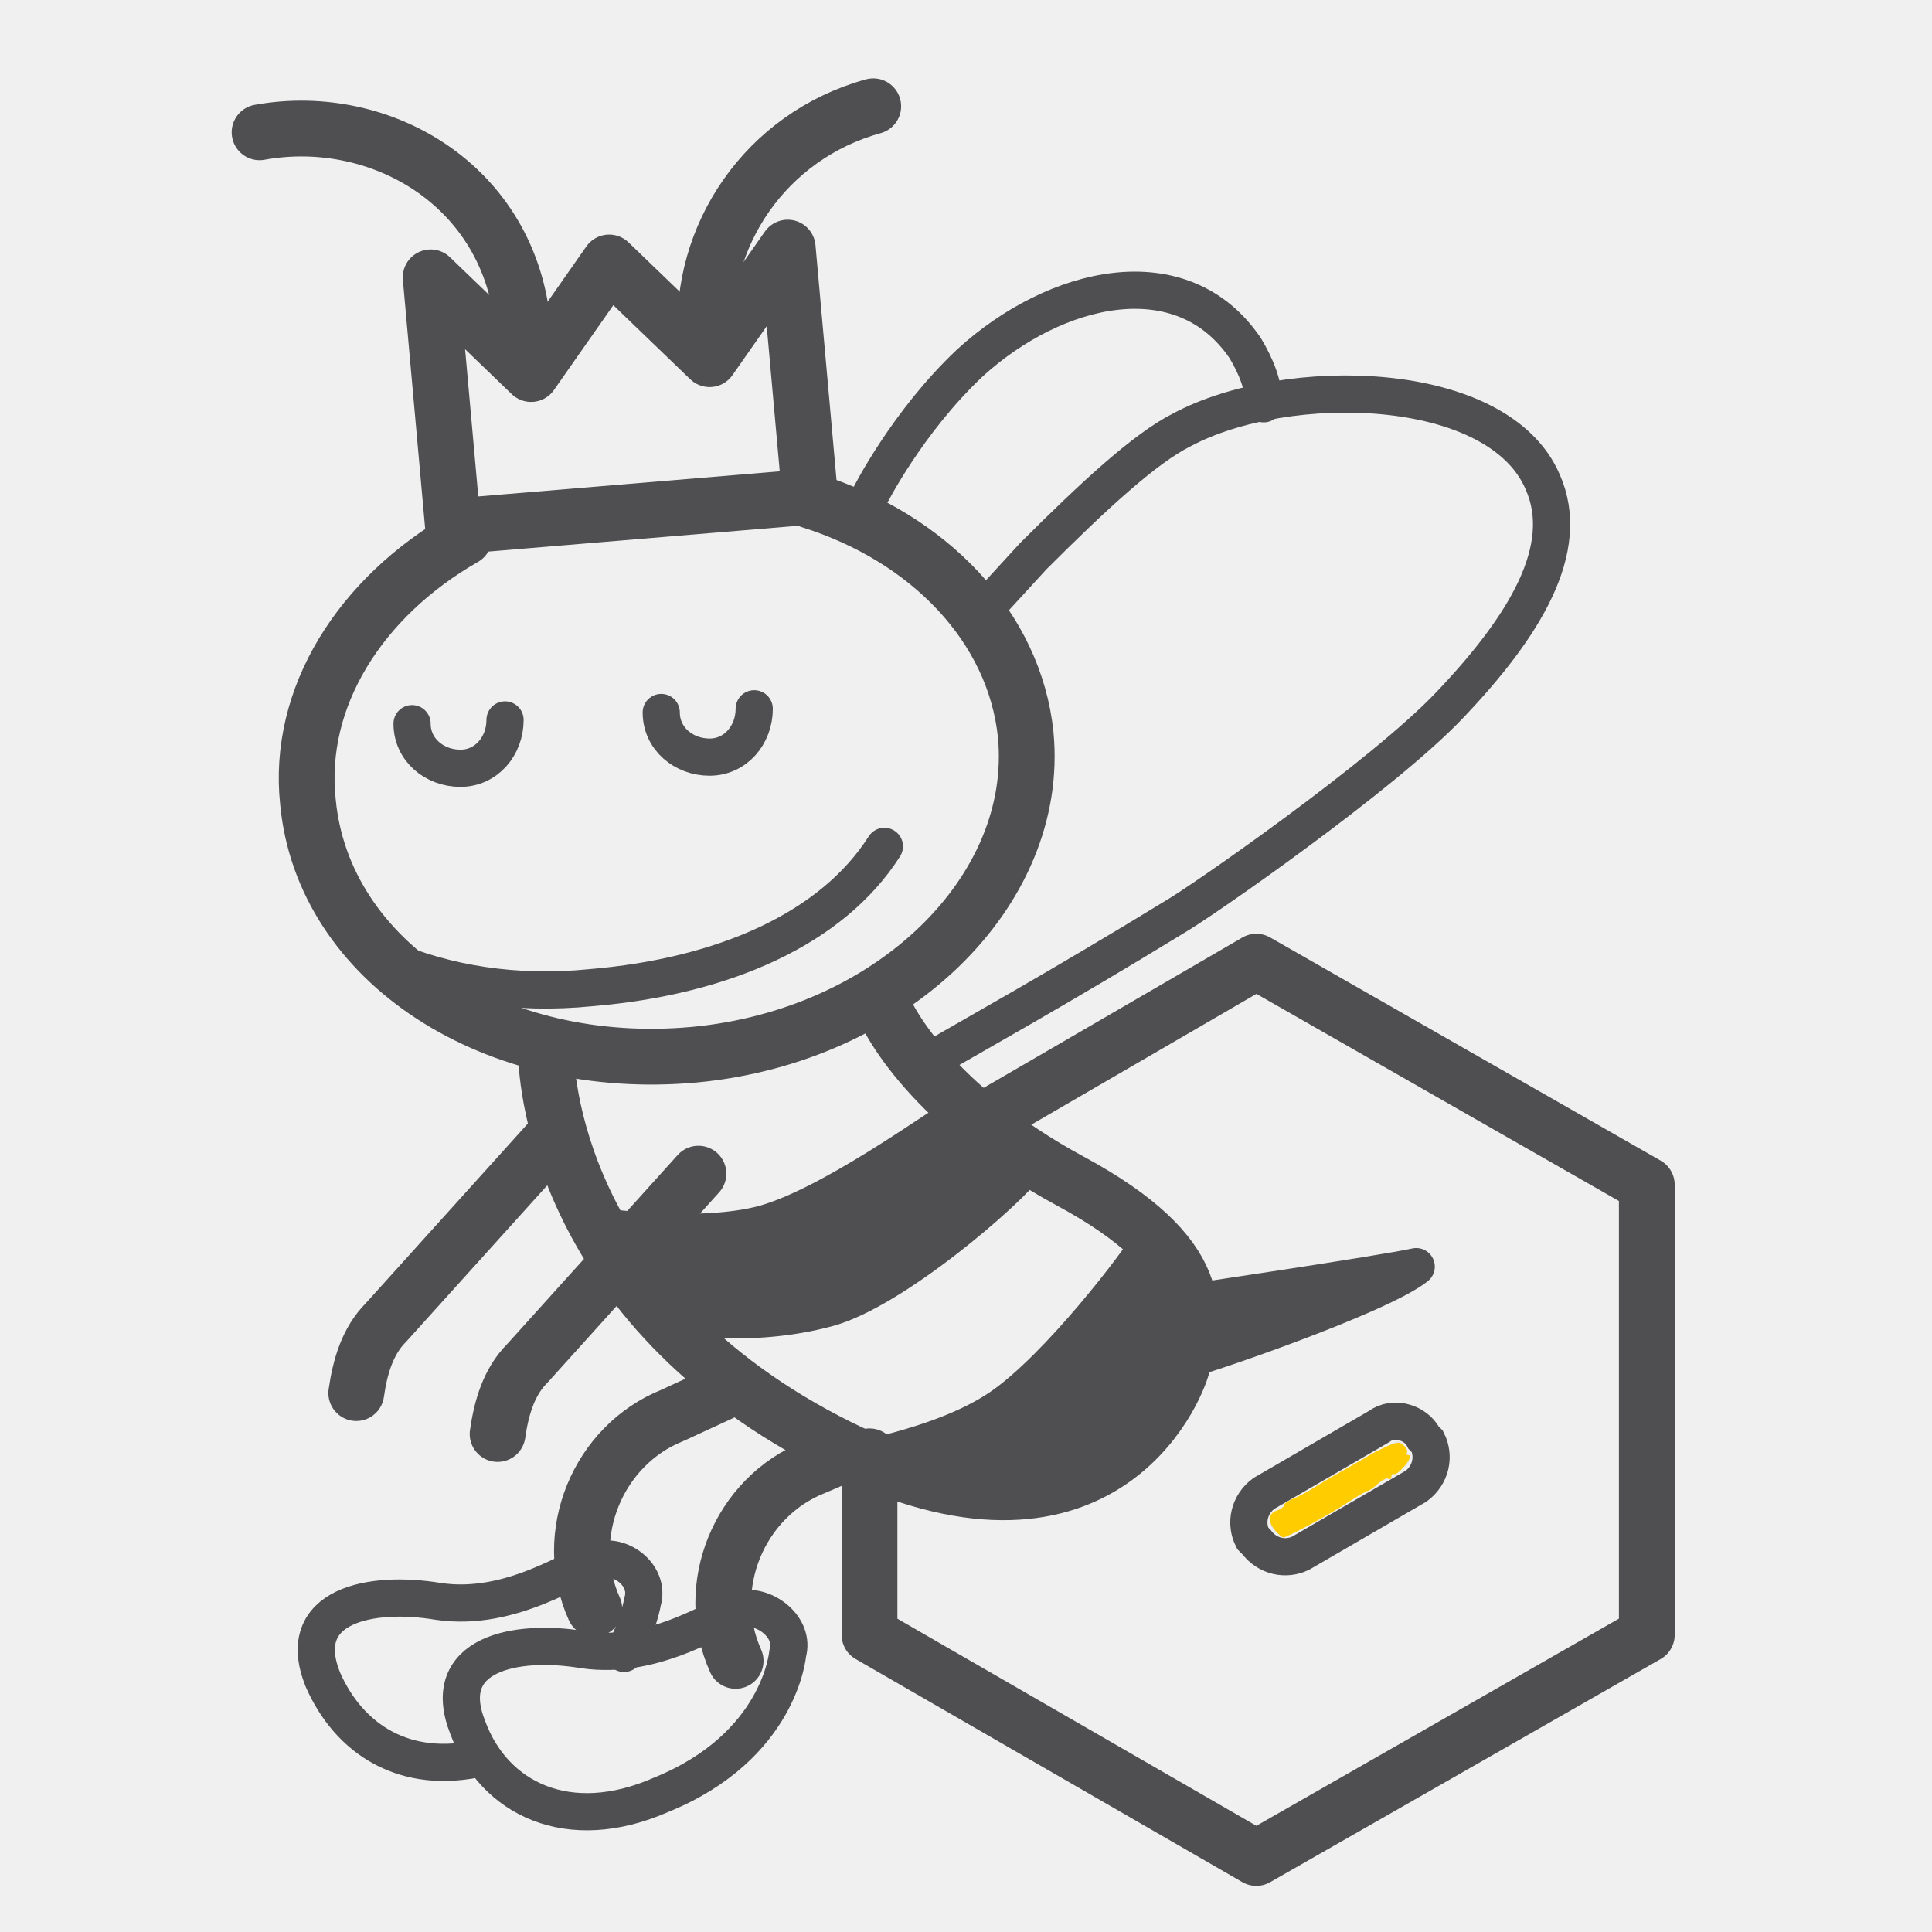
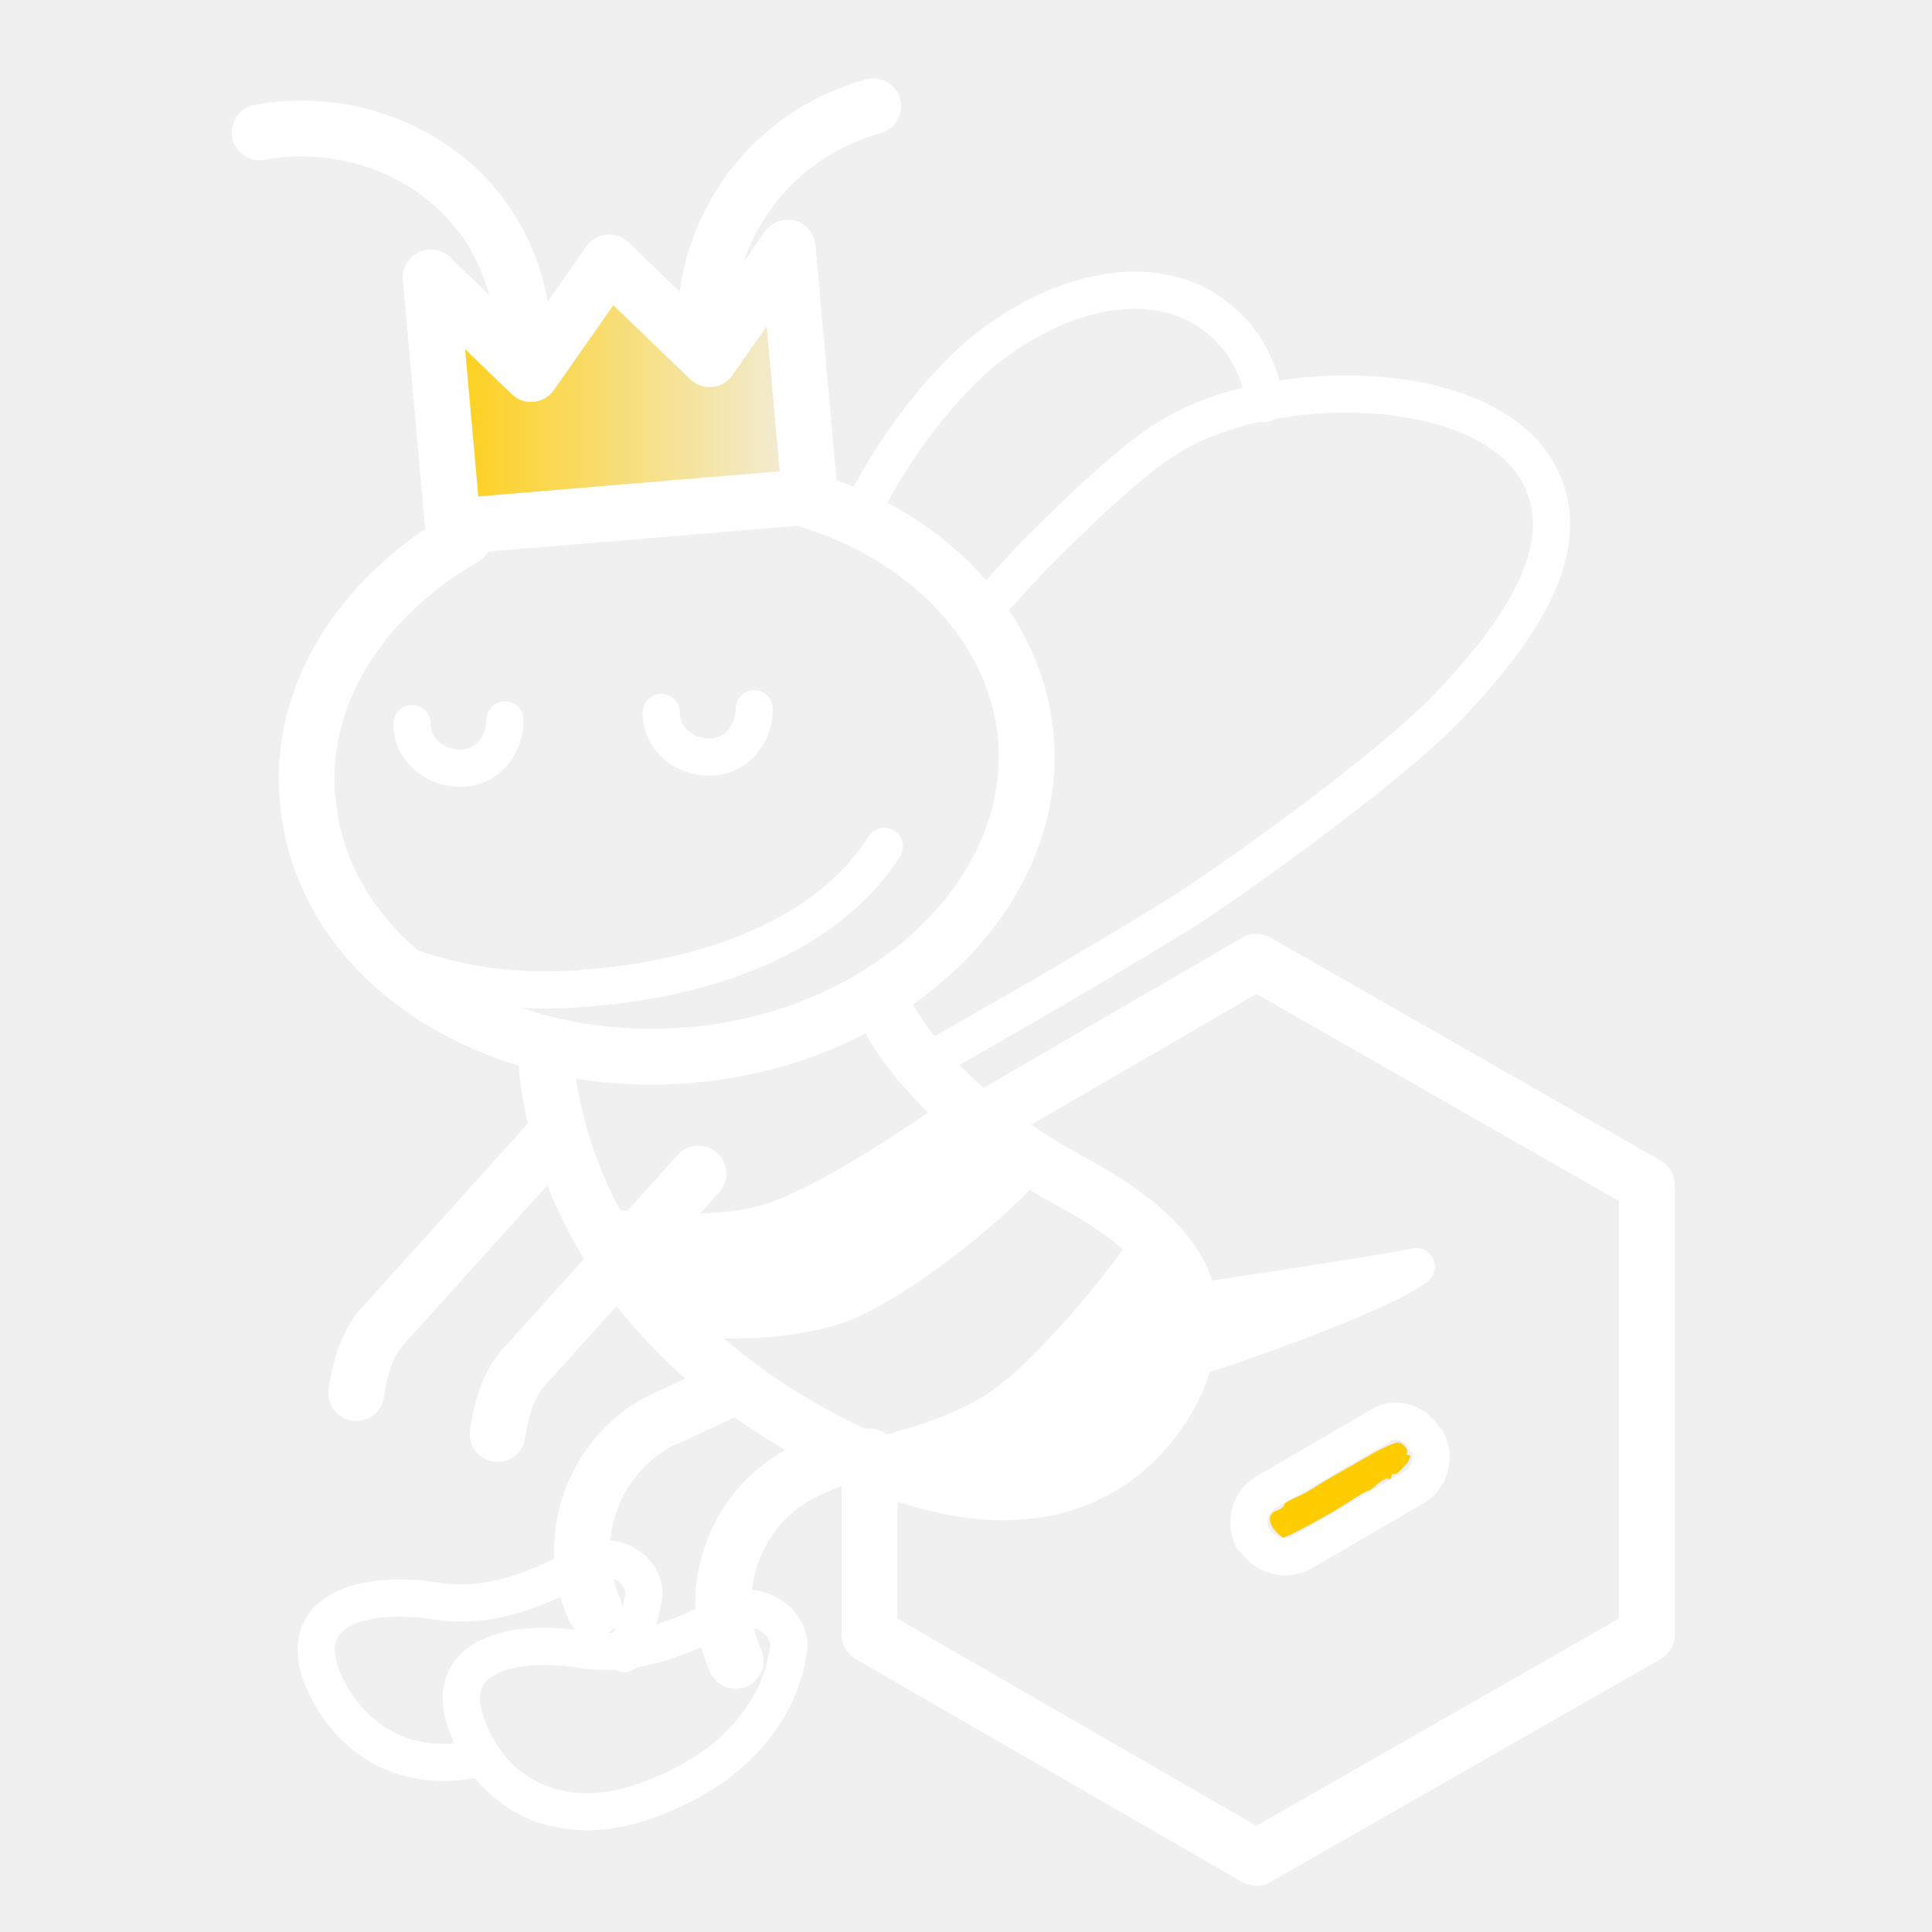
- <svg xmlns="http://www.w3.org/2000/svg" version="1.0" id="Capa_1" x="0px" y="0px" viewBox="0 0 73.7 73.7" style="enable-background:new 0 0 73.7 73.7;" xml:space="preserve">
-   <defs id="defs8020" />
+ <svg xmlns="http://www.w3.org/2000/svg" xmlns:xlink="http://www.w3.org/1999/xlink" version="1.0" id="Capa_1" x="0px" y="0px" viewBox="0 0 73.7 73.7" style="enable-background:new 0 0 73.7 73.7;" xml:space="preserve">
+   <defs id="defs8020">
+     <linearGradient id="964">
+       <stop style="stop-color:#ffcc00;stop-opacity:1;" offset="0" id="stop841" />
+       <stop style="stop-color:#ffcc00;stop-opacity:0;" offset="1" id="stop843" />
+     </linearGradient>
+     <linearGradient xlink:href="#964" id="linearGradient849" x1="22.05" y1="20.85" x2="33.75" y2="20.85" gradientUnits="userSpaceOnUse" />
+   </defs>
  <style type="text/css" id="style7955">
	.st0{fill:#4F4F51;}
	.st1{fill:none;stroke:#4F4F51;stroke-width:1.5;stroke-linecap:round;stroke-linejoin:round;stroke-miterlimit:10;}
	.st2{fill:none;stroke:#4F4F51;stroke-width:2;stroke-linecap:round;stroke-linejoin:round;stroke-miterlimit:10;}
	.st3{fill:none;stroke:#4F4F51;stroke-width:2;stroke-miterlimit:10;}
	.st4{fill:none;stroke:#4F4F51;stroke-width:1.5;stroke-miterlimit:10;}
	.st5{fill:none;stroke:#4F4F51;stroke-linecap:round;stroke-linejoin:round;stroke-miterlimit:10;}
	.st6{fill:none;stroke:#4F4F51;stroke-width:0.75;stroke-linecap:round;stroke-linejoin:round;stroke-miterlimit:10;}
	.st7{fill:none;stroke:#4F4F51;stroke-width:3;stroke-linecap:round;stroke-linejoin:round;stroke-miterlimit:10;}
	.st8{fill:none;stroke:#4F4F51;stroke-width:2.2;stroke-linecap:round;stroke-linejoin:round;stroke-miterlimit:10;}
	.st9{fill:none;stroke:#4F4F51;stroke-width:1.5;stroke-linejoin:round;stroke-miterlimit:10;}
	.st10{fill:#4F4F51;stroke:#4F4F51;stroke-linecap:round;stroke-linejoin:round;stroke-miterlimit:10;}
	.st11{fill:none;stroke:#4F4F51;stroke-linejoin:round;stroke-miterlimit:10;}
	.st12{fill:none;stroke:#4F4F51;stroke-width:0.75;stroke-linejoin:round;stroke-miterlimit:10;}
	.st13{fill:none;stroke:#4F4F51;stroke-width:0.25;stroke-linejoin:round;stroke-miterlimit:10;}
	.st14{fill:none;stroke:#4F4F51;stroke-miterlimit:10;}
</style>
  <g id="g8103" transform="matrix(1.418729,0,0,1.418729,-15.91875,-14.8149)">
    <g id="g8005">
      <g id="g7997">
-         <path style="fill:none;stroke:#4f4f51;stroke-width:1.5;stroke-linecap:round;stroke-linejoin:round;stroke-miterlimit:10" id="path7963" d="m 33,23.9 c 3.2,1 5.5,3.4 5.8,6.3 0.4,4.2 -3.6,8.1 -8.9,8.6 -5.4,0.5 -10,-2.5 -10.4,-6.8 -0.3,-2.8 1.4,-5.5 4.2,-7.1" class="st1" />
-         <path style="fill:none;stroke:#4f4f51;stroke-linecap:round;stroke-linejoin:round;stroke-miterlimit:10" id="path7965" d="m 35,33.2 c -1.4,2.2 -4.3,3.5 -7.9,3.8 -2,0.2 -3.9,-0.1 -5.5,-0.8" class="st5" />
-         <path style="fill:none;stroke:#4f4f51;stroke-width:1.5;stroke-linecap:round;stroke-linejoin:round;stroke-miterlimit:10" id="path7967" d="m 18.2,14 c 3.3,-0.6 6.9,1.5 7.1,5.5" class="st1" />
-         <path style="fill:none;stroke:#4f4f51;stroke-width:1.5;stroke-linecap:round;stroke-linejoin:round;stroke-miterlimit:10" id="path7969" d="m 34.7,13.3 c -2.9,0.8 -4.7,3.5 -4.5,6.3" class="st1" />
-         <path style="fill:none;stroke:#4f4f51;stroke-linecap:round;stroke-linejoin:round;stroke-miterlimit:10" id="path7971" d="m 22.3,29.9 c 0,0.7 0.6,1.2 1.3,1.2 0.7,0 1.2,-0.6 1.2,-1.3" class="st5" />
-         <path style="fill:none;stroke:#4f4f51;stroke-linecap:round;stroke-linejoin:round;stroke-miterlimit:10" id="path7973" d="m 29,29.6 c 0,0.7 0.6,1.2 1.3,1.2 0.7,0 1.2,-0.6 1.2,-1.3" class="st5" />
+         <path style="fill:none;stroke:#ffffff;stroke-width:1.5;stroke-linecap:round;stroke-linejoin:round;stroke-miterlimit:10;stroke-opacity:1" id="path7963" d="m 33,23.9 c 3.2,1 5.5,3.4 5.8,6.3 0.4,4.2 -3.6,8.1 -8.9,8.6 -5.4,0.5 -10,-2.5 -10.4,-6.8 -0.3,-2.8 1.4,-5.5 4.2,-7.1" class="st1" />
+         <path style="fill:none;stroke:#ffffff;stroke-linecap:round;stroke-linejoin:round;stroke-miterlimit:10;stroke-opacity:1" id="path7965" d="m 35,33.2 c -1.4,2.2 -4.3,3.5 -7.9,3.8 -2,0.2 -3.9,-0.1 -5.5,-0.8" class="st5" />
+         <path style="fill:none;stroke:#ffffff;stroke-width:1.5;stroke-linecap:round;stroke-linejoin:round;stroke-miterlimit:10;stroke-opacity:1" id="path7967" d="m 18.2,14 c 3.3,-0.6 6.9,1.5 7.1,5.5" class="st1" />
+         <path style="fill:none;stroke:#ffffff;stroke-width:1.5;stroke-linecap:round;stroke-linejoin:round;stroke-miterlimit:10;stroke-opacity:1" id="path7969" d="m 34.7,13.3 c -2.9,0.8 -4.7,3.5 -4.5,6.3" class="st1" />
+         <path style="fill:none;stroke:#ffffff;stroke-linecap:round;stroke-linejoin:round;stroke-miterlimit:10;stroke-opacity:1" id="path7971" d="m 22.3,29.9 c 0,0.7 0.6,1.2 1.3,1.2 0.7,0 1.2,-0.6 1.2,-1.3" class="st5" />
+         <path style="fill:none;stroke:#ffffff;stroke-linecap:round;stroke-linejoin:round;stroke-miterlimit:10;stroke-opacity:1" id="path7973" d="m 29,29.6 c 0,0.7 0.6,1.2 1.3,1.2 0.7,0 1.2,-0.6 1.2,-1.3" class="st5" />
        <g id="g7981">
-           <path style="fill:none;stroke:#4f4f51;stroke-width:1.5;stroke-linecap:round;stroke-linejoin:round;stroke-miterlimit:10" id="path7975" d="m 25.9,38.7 c 0,0 -0.1,6.3 7.2,10.3 7.3,4 9.6,-0.8 9.9,-1.8 0.4,-1.4 0.7,-3 -3,-5 -3.7,-2 -5,-4.4 -5.1,-4.9" class="st1" />
-           <path style="fill:#4f4f51" id="path7977" d="m 27.2,42.9 c 0,0 2.6,0.4 4.3,0 1.7,-0.4 4.7,-2.6 5.1,-2.8 0.2,0.2 2.4,1.8 2.6,2 -0.5,0.7 -3.7,3.5 -5.6,4 -2.2,0.6 -4.3,0.2 -4.3,0.2 z" class="st0" />
-           <path style="fill:#4f4f51" id="path7979" d="m 33.7,49.3 c 0,0 2.6,-0.4 4.1,-1.4 1.5,-1 3.7,-3.9 3.9,-4.3 2.9,1.8 0.6,5.6 -1.1,6.6 -1.8,1.3 -6.9,-0.9 -6.9,-0.9 z" class="st0" />
+           <path style="fill:none;stroke:#ffffff;stroke-width:1.5;stroke-linecap:round;stroke-linejoin:round;stroke-miterlimit:10;stroke-opacity:1" id="path7975" d="m 25.9,38.7 c 0,0 -0.1,6.3 7.2,10.3 7.3,4 9.6,-0.8 9.9,-1.8 0.4,-1.4 0.7,-3 -3,-5 -3.7,-2 -5,-4.4 -5.1,-4.9" class="st1" />
+           <path style="fill:#ffffff" id="path7977" d="m 27.2,42.9 c 0,0 2.6,0.4 4.3,0 1.7,-0.4 4.7,-2.6 5.1,-2.8 0.2,0.2 2.4,1.8 2.6,2 -0.5,0.7 -3.7,3.5 -5.6,4 -2.2,0.6 -4.3,0.2 -4.3,0.2 z" class="st0" />
+           <path style="fill:#ffffff" id="path7979" d="m 33.7,49.3 c 0,0 2.6,-0.4 4.1,-1.4 1.5,-1 3.7,-3.9 3.9,-4.3 2.9,1.8 0.6,5.6 -1.1,6.6 -1.8,1.3 -6.9,-0.9 -6.9,-0.9 z" class="st0" />
        </g>
-         <path style="fill:none;stroke:#4f4f51;stroke-width:1.5;stroke-linecap:round;stroke-linejoin:round;stroke-miterlimit:10" id="path7983" d="m 20.8,47.9 c 0.1,-0.7 0.3,-1.4 0.8,-1.9 l 4.6,-5.1" class="st1" />
-         <path style="fill:none;stroke:#4f4f51;stroke-width:1.5;stroke-linecap:round;stroke-linejoin:round;stroke-miterlimit:10" id="path7985" d="m 24.6,49 c 0.1,-0.7 0.3,-1.4 0.8,-1.9 L 30,42" class="st1" />
-         <path style="fill:none;stroke:#4f4f51;stroke-width:1.5;stroke-linecap:round;stroke-linejoin:round;stroke-miterlimit:10" id="path7987" d="m 31,55.1 v 0 c -0.9,-2 0.1,-4.4 2.1,-5.2 l 0.7,-0.3" class="st1" />
-         <path style="fill:none;stroke:#4f4f51;stroke-linecap:round;stroke-linejoin:round;stroke-miterlimit:10" id="path7989" d="m 32.4,54.9 c 0,0 -0.2,2.5 -3.4,3.8 -2.5,1.1 -4.5,0.1 -5.2,-1.8 -0.8,-2 1.3,-2.4 3.1,-2.1 2,0.3 3.7,-1 4.3,-1.1 0.6,-0.1 1.4,0.5 1.2,1.2 z" class="st5" />
-         <path style="fill:none;stroke:#4f4f51;stroke-width:1.5;stroke-linecap:round;stroke-linejoin:round;stroke-miterlimit:10" id="path7991" d="m 27.2,53.7 v 0 c -0.9,-2 0.1,-4.4 2.1,-5.2 l 1.3,-0.6" class="st1" />
-         <path style="fill:none;stroke:#4f4f51;stroke-linecap:round;stroke-linejoin:round;stroke-miterlimit:10" id="path7993" d="m 24.2,57.7 c -2.1,0.5 -3.6,-0.5 -4.3,-2.1 -0.8,-2 1.3,-2.4 3.1,-2.1 2,0.3 3.7,-1 4.3,-1.1 0.6,-0.2 1.4,0.4 1.2,1.1 0,0 -0.1,0.6 -0.5,1.4" class="st5" />
-         <path style="fill:#4f4f51;stroke:#4f4f51;stroke-linecap:round;stroke-linejoin:round;stroke-miterlimit:10" id="path7995" d="m 43,45.5 c 0,0 5.4,-0.8 6.3,-1 -1,0.8 -6,2.5 -6.2,2.5 0,-0.9 -0.1,-1.5 -0.1,-1.5 z" class="st10" />
+         <path style="fill:none;stroke:#ffffff;stroke-width:1.5;stroke-linecap:round;stroke-linejoin:round;stroke-miterlimit:10;stroke-opacity:1" id="path7983" d="m 20.8,47.9 c 0.1,-0.7 0.3,-1.4 0.8,-1.9 l 4.6,-5.1" class="st1" />
+         <path style="fill:none;stroke:#ffffff;stroke-width:1.5;stroke-linecap:round;stroke-linejoin:round;stroke-miterlimit:10;stroke-opacity:1" id="path7985" d="m 24.6,49 c 0.1,-0.7 0.3,-1.4 0.8,-1.9 L 30,42" class="st1" />
+         <path style="fill:none;stroke:#ffffff;stroke-width:1.5;stroke-linecap:round;stroke-linejoin:round;stroke-miterlimit:10;stroke-opacity:1" id="path7987" d="m 31,55.1 v 0 c -0.9,-2 0.1,-4.4 2.1,-5.2 l 0.7,-0.3" class="st1" />
+         <path style="fill:none;stroke:#ffffff;stroke-linecap:round;stroke-linejoin:round;stroke-miterlimit:10;stroke-opacity:1" id="path7989" d="m 32.4,54.9 c 0,0 -0.2,2.5 -3.4,3.8 -2.5,1.1 -4.5,0.1 -5.2,-1.8 -0.8,-2 1.3,-2.4 3.1,-2.1 2,0.3 3.7,-1 4.3,-1.1 0.6,-0.1 1.4,0.5 1.2,1.2 z" class="st5" />
+         <path style="fill:none;stroke:#ffffff;stroke-width:1.5;stroke-linecap:round;stroke-linejoin:round;stroke-miterlimit:10;stroke-opacity:1" id="path7991" d="m 27.2,53.7 v 0 c -0.9,-2 0.1,-4.4 2.1,-5.2 l 1.3,-0.6" class="st1" />
+         <path style="fill:none;stroke:#ffffff;stroke-linecap:round;stroke-linejoin:round;stroke-miterlimit:10;stroke-opacity:1" id="path7993" d="m 24.2,57.7 c -2.1,0.5 -3.6,-0.5 -4.3,-2.1 -0.8,-2 1.3,-2.4 3.1,-2.1 2,0.3 3.7,-1 4.3,-1.1 0.6,-0.2 1.4,0.4 1.2,1.1 0,0 -0.1,0.6 -0.5,1.4" class="st5" />
+         <path style="fill:#ffffff;stroke:#ffffff;stroke-linecap:round;stroke-linejoin:round;stroke-miterlimit:10;stroke-opacity:1;fill-opacity:1" id="path7995" d="m 43,45.5 c 0,0 5.4,-0.8 6.3,-1 -1,0.8 -6,2.5 -6.2,2.5 0,-0.9 -0.1,-1.5 -0.1,-1.5 z" class="st10" />
      </g>
-       <polygon style="fill:none;stroke:#4f4f51;stroke-width:1.5;stroke-linecap:round;stroke-linejoin:round;stroke-miterlimit:10" id="polygon7999" points="25.5,20.5 22.8,17.9 23.4,24.6 33,23.8 32.4,17.1 30.3,20.1 27.6,17.5 " class="st1" />
-       <polyline style="fill:none;stroke:#4f4f51;stroke-width:1.5;stroke-linecap:round;stroke-linejoin:round;stroke-miterlimit:10" id="polyline8001" points="37.6,40.6 45,36.3 55.5,42.3 55.5,54.4 45,60.4 34.6,54.4 34.6,49.6    " class="st1" />
-       <path style="fill:none;stroke:#4f4f51;stroke-miterlimit:10" id="path8003" d="m 49.5,49.1 0.1,0.1 c 0.2,0.4 0.1,0.9 -0.3,1.2 l -3.1,1.8 c -0.4,0.2 -0.9,0.1 -1.2,-0.3 l -0.1,-0.1 c -0.2,-0.4 -0.1,-0.9 0.3,-1.2 l 3.1,-1.8 c 0.4,-0.3 1,-0.1 1.2,0.3 z" class="st14" />
+       <polygon style="fill:url(#linearGradient849);stroke:#ffffff;stroke-width:1.5;stroke-linecap:round;stroke-linejoin:round;stroke-miterlimit:10;fill-opacity:1;stroke-opacity:1" id="polygon7999" points="25.5,20.5 22.8,17.9 23.4,24.6 33,23.8 32.4,17.1 30.3,20.1 27.6,17.5 " class="st1" />
+       <polyline style="fill:none;stroke:#ffffff;stroke-width:1.5;stroke-linecap:round;stroke-linejoin:round;stroke-miterlimit:10;stroke-opacity:1" id="polyline8001" points="37.6,40.6 45,36.3 55.5,42.3 55.5,54.4 45,60.4 34.6,54.4 34.6,49.6    " class="st1" />
+       <path style="fill:none;stroke:#ffffff;stroke-miterlimit:10;stroke-opacity:1" id="path8003" d="m 49.5,49.1 0.1,0.1 c 0.2,0.4 0.1,0.9 -0.3,1.2 l -3.1,1.8 c -0.4,0.2 -0.9,0.1 -1.2,-0.3 l -0.1,-0.1 c -0.2,-0.4 -0.1,-0.9 0.3,-1.2 l 3.1,-1.8 c 0.4,-0.3 1,-0.1 1.2,0.3 z" class="st14" />
    </g>
    <g id="g8013">
-       <path class="st5" d="M 37.9,26.6 39,25.4 c 1.6,-1.6 3,-2.9 4,-3.4 2.8,-1.5 8.5,-1.4 9.7,1.4 0.8,1.8 -0.5,3.9 -2.5,6 -1.8,1.9 -6.7,5.3 -7.4,5.7 -3.1,1.9 -5.8,3.4 -6.3,3.7" id="path8009" style="fill:none;stroke:#4f4f51;stroke-linecap:round;stroke-linejoin:round;stroke-miterlimit:10" />
-       <path class="st5" d="m 45.2,21.3 c 0,-0.5 -0.2,-1 -0.5,-1.5 -1.7,-2.5 -5.1,-1.7 -7.4,0.4 -1.7,1.6 -2.7,3.6 -2.7,3.6" id="path8011" style="fill:none;stroke:#4f4f51;stroke-linecap:round;stroke-linejoin:round;stroke-miterlimit:10" />
+       <path class="st5" d="M 37.9,26.6 39,25.4 c 1.6,-1.6 3,-2.9 4,-3.4 2.8,-1.5 8.5,-1.4 9.7,1.4 0.8,1.8 -0.5,3.9 -2.5,6 -1.8,1.9 -6.7,5.3 -7.4,5.7 -3.1,1.9 -5.8,3.4 -6.3,3.7" id="path8009" style="fill:none;stroke:#ffffff;stroke-linecap:round;stroke-linejoin:round;stroke-miterlimit:10;stroke-opacity:1" />
+       <path class="st5" d="m 45.2,21.3 c 0,-0.5 -0.2,-1 -0.5,-1.5 -1.7,-2.5 -5.1,-1.7 -7.4,0.4 -1.7,1.6 -2.7,3.6 -2.7,3.6" id="path8011" style="fill:none;stroke:#ffffff;stroke-linecap:round;stroke-linejoin:round;stroke-miterlimit:10;stroke-opacity:1" />
    </g>
  </g>
  <path style="opacity:1;fill:#e6e6e6;fill-opacity:1;stroke:none;stroke-width:0.219;stroke-linejoin:bevel;stroke-miterlimit:4;stroke-dasharray:none;stroke-opacity:1;paint-order:stroke markers fill" d="m 48.647,58.435 c -0.232,-0.232 -0.268,-0.454 -0.11,-0.681 0.128,-0.184 4.623,-2.792 4.813,-2.792 0.193,0 0.463,0.62 0.372,0.856 -0.073,0.19 -4.487,2.832 -4.731,2.832 -0.071,0 -0.226,-0.097 -0.344,-0.215 z" id="path8105" />
  <path style="opacity:1;fill:#ffcc00;fill-opacity:1;stroke:none;stroke-width:0.219;stroke-linejoin:bevel;stroke-miterlimit:4;stroke-dasharray:none;stroke-opacity:1;paint-order:stroke markers fill" d="" id="path8107" />
  <path style="opacity:1;fill:#ffcc00;fill-opacity:1;stroke:none;stroke-width:0.219;stroke-linejoin:bevel;stroke-miterlimit:4;stroke-dasharray:none;stroke-opacity:1;paint-order:stroke markers fill" d="m 48.659,58.399 c -0.305,-0.337 -0.285,-0.669 0.047,-0.775 0.15,-0.048 0.273,-0.138 0.273,-0.201 0,-0.063 0.169,-0.182 0.376,-0.264 0.207,-0.083 0.539,-0.258 0.739,-0.389 0.2,-0.131 0.722,-0.441 1.161,-0.687 0.439,-0.247 0.89,-0.507 1.002,-0.578 0.113,-0.071 0.41,-0.222 0.661,-0.335 0.385,-0.173 0.485,-0.176 0.642,-0.018 0.103,0.103 0.149,0.225 0.102,0.271 -0.046,0.047 -0.008,0.085 0.085,0.085 0.101,0 0.041,0.159 -0.148,0.392 -0.175,0.216 -0.364,0.366 -0.42,0.333 -0.056,-0.032 -0.102,0.01 -0.102,0.094 0,0.084 -0.052,0.12 -0.116,0.081 -0.064,-0.039 -0.246,0.049 -0.404,0.197 -0.158,0.148 -0.33,0.268 -0.382,0.268 -0.052,0 -0.408,0.208 -0.792,0.463 -0.644,0.428 -2.285,1.313 -2.434,1.313 -0.035,0 -0.166,-0.112 -0.29,-0.25 z" id="path8109" />
</svg>
